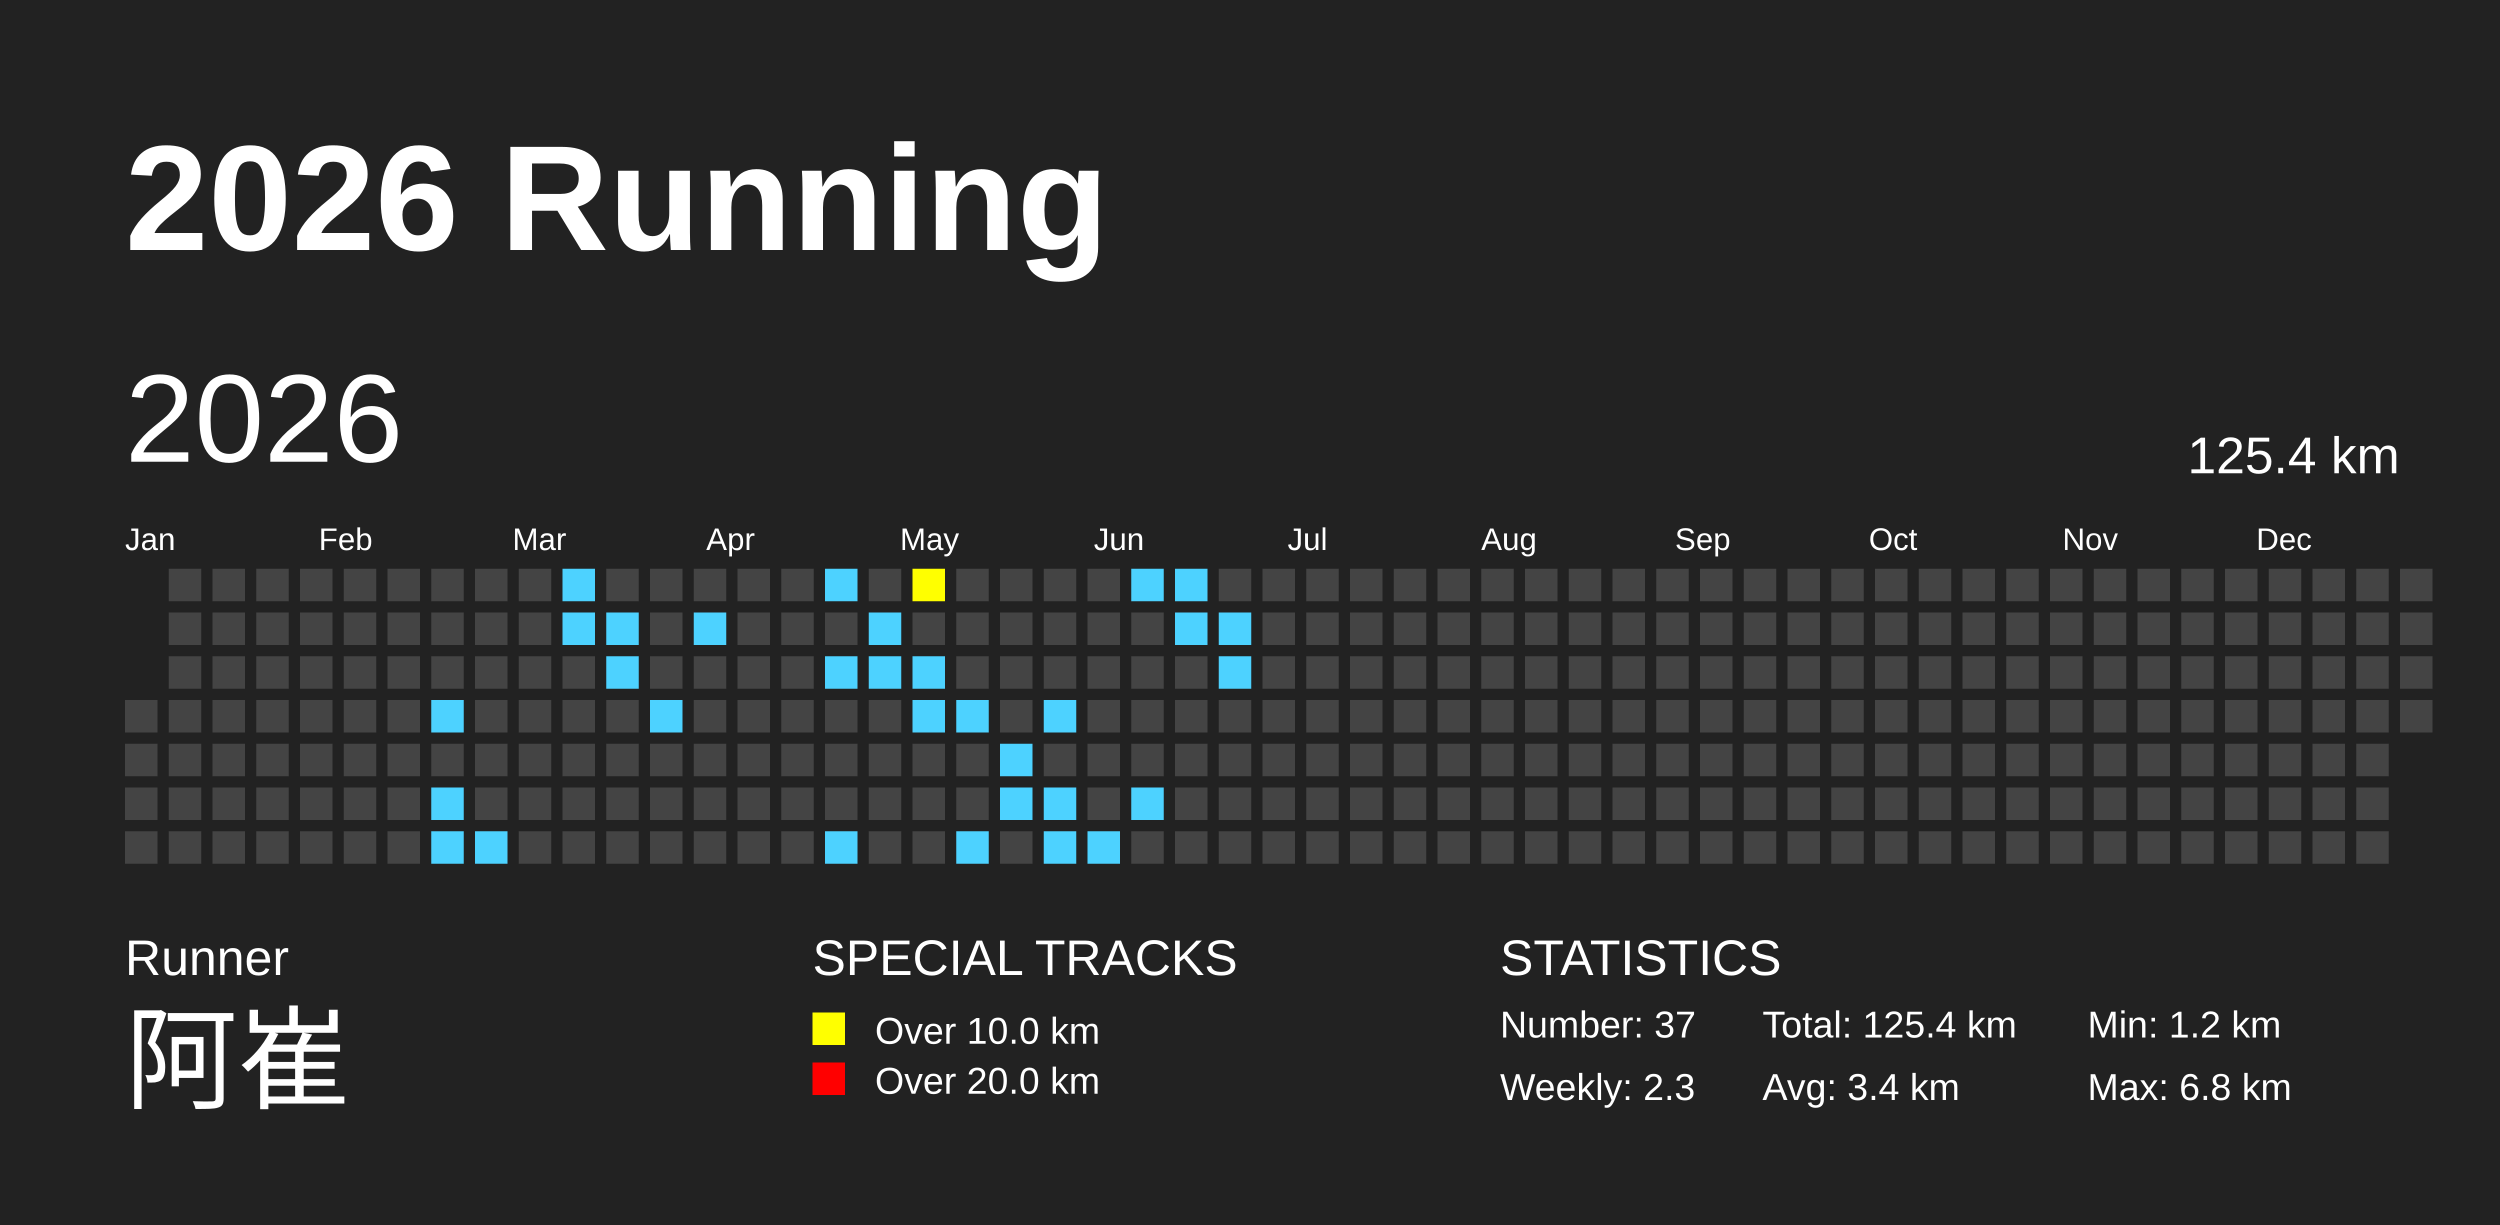
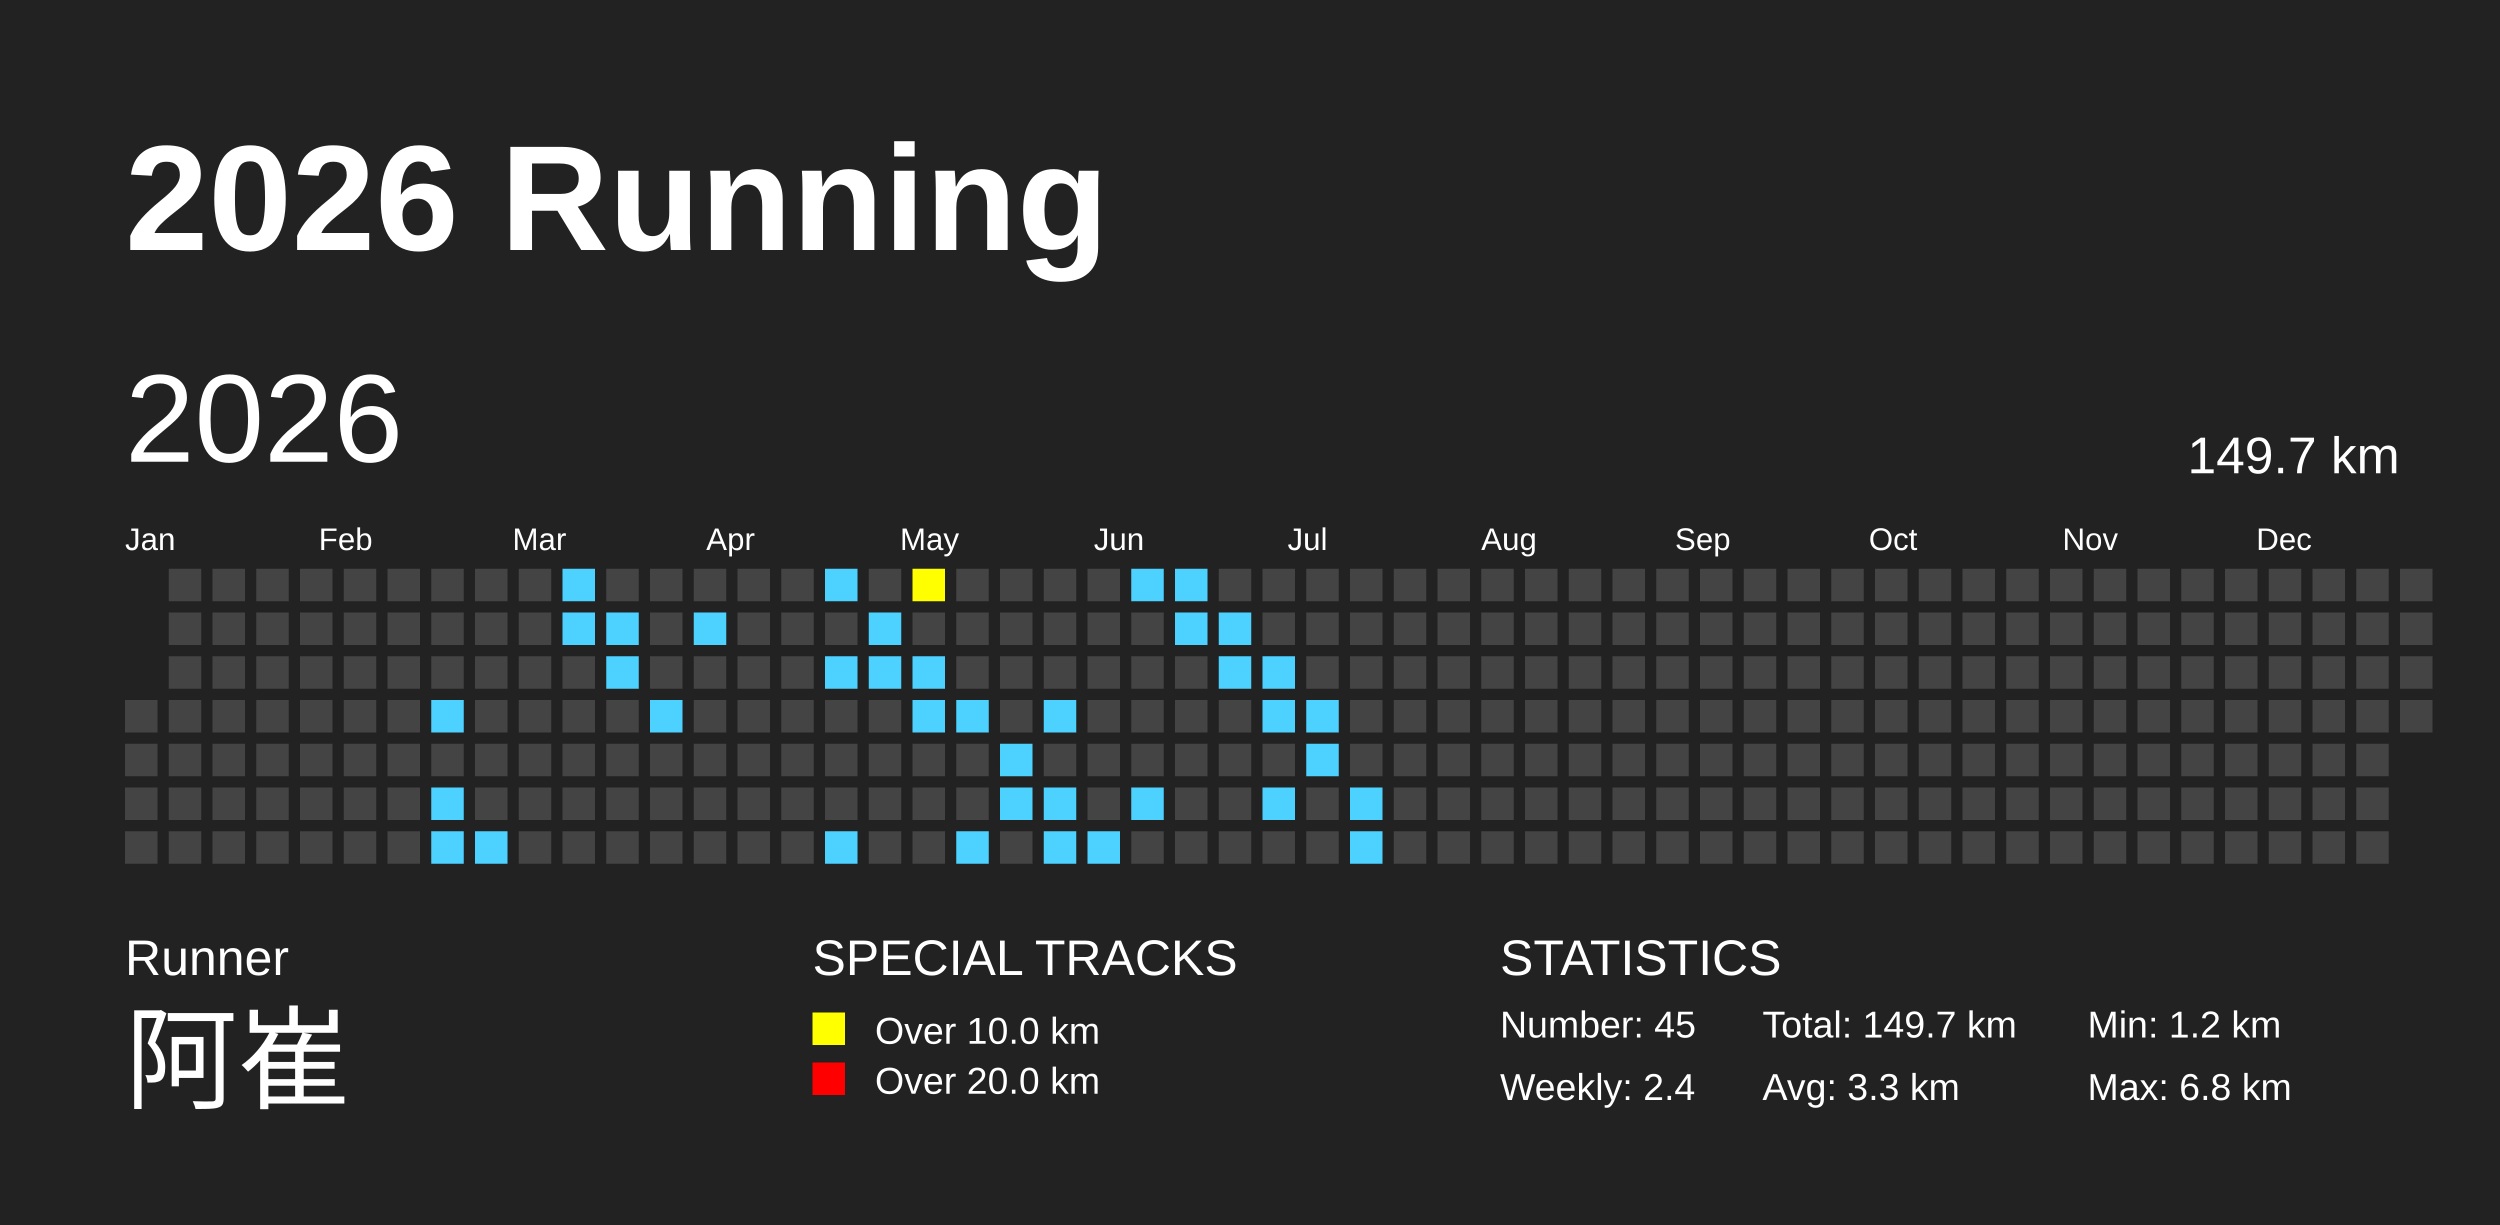
<svg xmlns="http://www.w3.org/2000/svg" baseProfile="full" height="98mm" version="1.1" viewBox="0,0,200,98" width="200mm">
  <defs>
    <pattern height="2" id="indoor-stripe" patternUnits="userSpaceOnUse" width="2">
      <line stroke="white" stroke-opacity="0.45" stroke-width="0.5" x1="0" x2="2" y1="2" y2="0" />
    </pattern>
  </defs>
  <rect fill="#222222" height="98" width="200" x="0" y="0" />
  <text fill="#FFFFFF" style="font-size:12px; font-family:Arial; font-weight:bold;" x="10" y="20">2026 Running</text>
  <text fill="#FFFFFF" style="font-size:4px; font-family:Arial" x="10" y="78">Runner</text>
  <text fill="#FFFFFF" style="font-size:9px; font-family:Arial" x="10" y="88">阿崔</text>
  <text fill="#FFFFFF" style="font-size:4px; font-family:Arial" x="65" y="78">SPECIAL TRACKS</text>
  <rect fill="yellow" height="2.6" width="2.6" x="65" y="81" />
  <text fill="#FFFFFF" style="font-size:3px; font-family:Arial" x="70" y="83.5">Over 10.0 km</text>
  <rect fill="red" height="2.6" width="2.6" x="65" y="85" />
  <text fill="#FFFFFF" style="font-size:3px; font-family:Arial" x="70" y="87.5">Over 20.0 km</text>
  <text fill="#FFFFFF" style="font-size:4px; font-family:Arial" x="120" y="78">STATISTICS</text>
-   <text fill="#FFFFFF" style="font-size:3px; font-family:Arial" x="120" y="83">Number: 37</text>
-   <text fill="#FFFFFF" style="font-size:3px; font-family:Arial" x="120" y="88">Weekly: 2.3</text>
-   <text fill="#FFFFFF" style="font-size:3px; font-family:Arial" x="141" y="83">Total: 125.4 km</text>
-   <text fill="#FFFFFF" style="font-size:3px; font-family:Arial" x="141" y="88">Avg: 3.4 km</text>
+   <text fill="#FFFFFF" style="font-size:3px; font-family:Arial" x="120" y="83">Number: 45</text>
+   <text fill="#FFFFFF" style="font-size:3px; font-family:Arial" x="120" y="88">Weekly: 2.4</text>
+   <text fill="#FFFFFF" style="font-size:3px; font-family:Arial" x="141" y="83">Total: 149.7 km</text>
+   <text fill="#FFFFFF" style="font-size:3px; font-family:Arial" x="141" y="88">Avg: 3.3 km</text>
  <text fill="#FFFFFF" style="font-size:3px; font-family:Arial" x="167" y="83">Min: 1.2 km</text>
  <text fill="#FFFFFF" style="font-size:3px; font-family:Arial" x="167" y="88">Max: 6.8 km</text>
  <text dominant-baseline="hanging" fill="#FFFFFF" style="font-size:10.0px; font-family:Arial;" x="10" y="30">2026</text>
-   <text dominant-baseline="hanging" fill="#FFFFFF" style="font-size:4.125px; font-family:Arial;" x="175" y="35">125.4 km</text>
+   <text dominant-baseline="hanging" fill="#FFFFFF" style="font-size:4.125px; font-family:Arial;" x="175" y="35">149.7 km</text>
  <text fill="#FFFFFF" style="font-size:2.5px; font-family:Arial" x="10.0" y="44">Jan</text>
  <text fill="#FFFFFF" style="font-size:2.5px; font-family:Arial" x="25.5" y="44">Feb</text>
  <text fill="#FFFFFF" style="font-size:2.5px; font-family:Arial" x="41.0" y="44">Mar</text>
  <text fill="#FFFFFF" style="font-size:2.5px; font-family:Arial" x="56.5" y="44">Apr</text>
  <text fill="#FFFFFF" style="font-size:2.5px; font-family:Arial" x="72.0" y="44">May</text>
  <text fill="#FFFFFF" style="font-size:2.5px; font-family:Arial" x="87.5" y="44">Jun</text>
  <text fill="#FFFFFF" style="font-size:2.5px; font-family:Arial" x="103.0" y="44">Jul</text>
  <text fill="#FFFFFF" style="font-size:2.5px; font-family:Arial" x="118.5" y="44">Aug</text>
  <text fill="#FFFFFF" style="font-size:2.5px; font-family:Arial" x="134.0" y="44">Sep</text>
  <text fill="#FFFFFF" style="font-size:2.5px; font-family:Arial" x="149.5" y="44">Oct</text>
  <text fill="#FFFFFF" style="font-size:2.5px; font-family:Arial" x="165.0" y="44">Nov</text>
  <text fill="#FFFFFF" style="font-size:2.5px; font-family:Arial" x="180.5" y="44">Dec</text>
  <rect fill="#444444" height="2.6" width="2.6" x="10.0" y="56.0" />
  <rect fill="#444444" height="2.6" width="2.6" x="10.0" y="59.5" />
  <rect fill="#444444" height="2.6" width="2.6" x="10.0" y="63.0" />
  <rect fill="#444444" height="2.6" width="2.6" x="10.0" y="66.5" />
  <rect fill="#444444" height="2.6" width="2.6" x="13.5" y="45.5" />
  <rect fill="#444444" height="2.6" width="2.6" x="13.5" y="49.0" />
  <rect fill="#444444" height="2.6" width="2.6" x="13.5" y="52.5" />
  <rect fill="#444444" height="2.6" width="2.6" x="13.5" y="56.0" />
  <rect fill="#444444" height="2.6" width="2.6" x="13.5" y="59.5" />
  <rect fill="#444444" height="2.6" width="2.6" x="13.5" y="63.0" />
  <rect fill="#444444" height="2.6" width="2.6" x="13.5" y="66.5" />
  <rect fill="#444444" height="2.6" width="2.6" x="17.0" y="45.5" />
  <rect fill="#444444" height="2.6" width="2.6" x="17.0" y="49.0" />
  <rect fill="#444444" height="2.6" width="2.6" x="17.0" y="52.5" />
  <rect fill="#444444" height="2.6" width="2.6" x="17.0" y="56.0" />
  <rect fill="#444444" height="2.6" width="2.6" x="17.0" y="59.5" />
  <rect fill="#444444" height="2.6" width="2.6" x="17.0" y="63.0" />
  <rect fill="#444444" height="2.6" width="2.6" x="17.0" y="66.5" />
  <rect fill="#444444" height="2.6" width="2.6" x="20.5" y="45.5" />
  <rect fill="#444444" height="2.6" width="2.6" x="20.5" y="49.0" />
  <rect fill="#444444" height="2.6" width="2.6" x="20.5" y="52.5" />
  <rect fill="#444444" height="2.6" width="2.6" x="20.5" y="56.0" />
  <rect fill="#444444" height="2.6" width="2.6" x="20.5" y="59.5" />
  <rect fill="#444444" height="2.6" width="2.6" x="20.5" y="63.0" />
  <rect fill="#444444" height="2.6" width="2.6" x="20.5" y="66.5" />
  <rect fill="#444444" height="2.6" width="2.6" x="24.0" y="45.5" />
  <rect fill="#444444" height="2.6" width="2.6" x="24.0" y="49.0" />
  <rect fill="#444444" height="2.6" width="2.6" x="24.0" y="52.5" />
  <rect fill="#444444" height="2.6" width="2.6" x="24.0" y="56.0" />
  <rect fill="#444444" height="2.6" width="2.6" x="24.0" y="59.5" />
  <rect fill="#444444" height="2.6" width="2.6" x="24.0" y="63.0" />
  <rect fill="#444444" height="2.6" width="2.6" x="24.0" y="66.5" />
  <rect fill="#444444" height="2.6" width="2.6" x="27.5" y="45.5" />
  <rect fill="#444444" height="2.6" width="2.6" x="27.5" y="49.0" />
  <rect fill="#444444" height="2.6" width="2.6" x="27.5" y="52.5" />
  <rect fill="#444444" height="2.6" width="2.6" x="27.5" y="56.0" />
  <rect fill="#444444" height="2.6" width="2.6" x="27.5" y="59.5" />
  <rect fill="#444444" height="2.6" width="2.6" x="27.5" y="63.0" />
  <rect fill="#444444" height="2.6" width="2.6" x="27.5" y="66.5" />
  <rect fill="#444444" height="2.6" width="2.6" x="31.0" y="45.5" />
  <rect fill="#444444" height="2.6" width="2.6" x="31.0" y="49.0" />
  <rect fill="#444444" height="2.6" width="2.6" x="31.0" y="52.5" />
  <rect fill="#444444" height="2.6" width="2.6" x="31.0" y="56.0" />
  <rect fill="#444444" height="2.6" width="2.6" x="31.0" y="59.5" />
  <rect fill="#444444" height="2.6" width="2.6" x="31.0" y="63.0" />
  <rect fill="#444444" height="2.6" width="2.6" x="31.0" y="66.5" />
  <rect fill="#444444" height="2.6" width="2.6" x="34.5" y="45.5" />
  <rect fill="#444444" height="2.6" width="2.6" x="34.5" y="49.0" />
  <rect fill="#444444" height="2.6" width="2.6" x="34.5" y="52.5" />
  <rect fill="#4DD2FF" height="2.6" width="2.6" x="34.5" y="56.0" />
  <rect fill="#444444" height="2.6" width="2.6" x="34.5" y="59.5" />
  <rect fill="#4DD2FF" height="2.6" width="2.6" x="34.5" y="63.0" />
  <rect fill="#4DD2FF" height="2.6" width="2.6" x="34.5" y="66.5" />
  <rect fill="#444444" height="2.6" width="2.6" x="38.0" y="45.5" />
  <rect fill="#444444" height="2.6" width="2.6" x="38.0" y="49.0" />
  <rect fill="#444444" height="2.6" width="2.6" x="38.0" y="52.5" />
  <rect fill="#444444" height="2.6" width="2.6" x="38.0" y="56.0" />
  <rect fill="#444444" height="2.6" width="2.6" x="38.0" y="59.5" />
  <rect fill="#444444" height="2.6" width="2.6" x="38.0" y="63.0" />
  <rect fill="#4DD2FF" height="2.6" width="2.6" x="38.0" y="66.5" />
  <rect fill="#444444" height="2.6" width="2.6" x="41.5" y="45.5" />
  <rect fill="#444444" height="2.6" width="2.6" x="41.5" y="49.0" />
  <rect fill="#444444" height="2.6" width="2.6" x="41.5" y="52.5" />
  <rect fill="#444444" height="2.6" width="2.6" x="41.5" y="56.0" />
  <rect fill="#444444" height="2.6" width="2.6" x="41.5" y="59.5" />
  <rect fill="#444444" height="2.6" width="2.6" x="41.5" y="63.0" />
  <rect fill="#444444" height="2.6" width="2.6" x="41.5" y="66.5" />
  <rect fill="#4DD2FF" height="2.6" width="2.6" x="45.0" y="45.5" />
  <rect fill="#4DD2FF" height="2.6" width="2.6" x="45.0" y="49.0" />
  <rect fill="#444444" height="2.6" width="2.6" x="45.0" y="52.5" />
  <rect fill="#444444" height="2.6" width="2.6" x="45.0" y="56.0" />
  <rect fill="#444444" height="2.6" width="2.6" x="45.0" y="59.5" />
  <rect fill="#444444" height="2.6" width="2.6" x="45.0" y="63.0" />
  <rect fill="#444444" height="2.6" width="2.6" x="45.0" y="66.5" />
  <rect fill="#444444" height="2.6" width="2.6" x="48.5" y="45.5" />
  <rect fill="#4DD2FF" height="2.6" width="2.6" x="48.5" y="49.0" />
  <rect fill="#4DD2FF" height="2.6" width="2.6" x="48.5" y="52.5" />
  <rect fill="#444444" height="2.6" width="2.6" x="48.5" y="56.0" />
  <rect fill="#444444" height="2.6" width="2.6" x="48.5" y="59.5" />
  <rect fill="#444444" height="2.6" width="2.6" x="48.5" y="63.0" />
  <rect fill="#444444" height="2.6" width="2.6" x="48.5" y="66.5" />
  <rect fill="#444444" height="2.6" width="2.6" x="52.0" y="45.5" />
  <rect fill="#444444" height="2.6" width="2.6" x="52.0" y="49.0" />
  <rect fill="#444444" height="2.6" width="2.6" x="52.0" y="52.5" />
  <rect fill="#4DD2FF" height="2.6" width="2.6" x="52.0" y="56.0" />
  <rect fill="#444444" height="2.6" width="2.6" x="52.0" y="59.5" />
  <rect fill="#444444" height="2.6" width="2.6" x="52.0" y="63.0" />
  <rect fill="#444444" height="2.6" width="2.6" x="52.0" y="66.5" />
  <rect fill="#444444" height="2.6" width="2.6" x="55.5" y="45.5" />
  <rect fill="#4DD2FF" height="2.6" width="2.6" x="55.5" y="49.0" />
  <rect fill="#444444" height="2.6" width="2.6" x="55.5" y="52.5" />
  <rect fill="#444444" height="2.6" width="2.6" x="55.5" y="56.0" />
  <rect fill="#444444" height="2.6" width="2.6" x="55.5" y="59.5" />
  <rect fill="#444444" height="2.6" width="2.6" x="55.5" y="63.0" />
  <rect fill="#444444" height="2.6" width="2.6" x="55.5" y="66.5" />
  <rect fill="#444444" height="2.6" width="2.6" x="59.0" y="45.5" />
  <rect fill="#444444" height="2.6" width="2.6" x="59.0" y="49.0" />
  <rect fill="#444444" height="2.6" width="2.6" x="59.0" y="52.5" />
  <rect fill="#444444" height="2.6" width="2.6" x="59.0" y="56.0" />
  <rect fill="#444444" height="2.6" width="2.6" x="59.0" y="59.5" />
  <rect fill="#444444" height="2.6" width="2.6" x="59.0" y="63.0" />
  <rect fill="#444444" height="2.6" width="2.6" x="59.0" y="66.5" />
  <rect fill="#444444" height="2.6" width="2.6" x="62.5" y="45.5" />
  <rect fill="#444444" height="2.6" width="2.6" x="62.5" y="49.0" />
  <rect fill="#444444" height="2.6" width="2.6" x="62.5" y="52.5" />
  <rect fill="#444444" height="2.6" width="2.6" x="62.5" y="56.0" />
  <rect fill="#444444" height="2.6" width="2.6" x="62.5" y="59.5" />
  <rect fill="#444444" height="2.6" width="2.6" x="62.5" y="63.0" />
  <rect fill="#444444" height="2.6" width="2.6" x="62.5" y="66.5" />
  <rect fill="#4DD2FF" height="2.6" width="2.6" x="66.0" y="45.5" />
  <rect fill="#444444" height="2.6" width="2.6" x="66.0" y="49.0" />
  <rect fill="#4DD2FF" height="2.6" width="2.6" x="66.0" y="52.5" />
  <rect fill="#444444" height="2.6" width="2.6" x="66.0" y="56.0" />
  <rect fill="#444444" height="2.6" width="2.6" x="66.0" y="59.5" />
  <rect fill="#444444" height="2.6" width="2.6" x="66.0" y="63.0" />
  <rect fill="#4DD2FF" height="2.6" width="2.6" x="66.0" y="66.5" />
  <rect fill="#444444" height="2.6" width="2.6" x="69.5" y="45.5" />
  <rect fill="#4DD2FF" height="2.6" width="2.6" x="69.5" y="49.0" />
  <rect fill="#4DD2FF" height="2.6" width="2.6" x="69.5" y="52.5" />
  <rect fill="#444444" height="2.6" width="2.6" x="69.5" y="56.0" />
  <rect fill="#444444" height="2.6" width="2.6" x="69.5" y="59.5" />
  <rect fill="#444444" height="2.6" width="2.6" x="69.5" y="63.0" />
  <rect fill="#444444" height="2.6" width="2.6" x="69.5" y="66.5" />
  <rect fill="yellow" height="2.6" width="2.6" x="73.0" y="45.5" />
  <rect fill="#444444" height="2.6" width="2.6" x="73.0" y="49.0" />
  <rect fill="#4DD2FF" height="2.6" width="2.6" x="73.0" y="52.5" />
  <rect fill="#4DD2FF" height="2.6" width="2.6" x="73.0" y="56.0" />
  <rect fill="#444444" height="2.6" width="2.6" x="73.0" y="59.5" />
  <rect fill="#444444" height="2.6" width="2.6" x="73.0" y="63.0" />
  <rect fill="#444444" height="2.6" width="2.6" x="73.0" y="66.5" />
  <rect fill="#444444" height="2.6" width="2.6" x="76.5" y="45.5" />
  <rect fill="#444444" height="2.6" width="2.6" x="76.5" y="49.0" />
  <rect fill="#444444" height="2.6" width="2.6" x="76.5" y="52.5" />
  <rect fill="#4DD2FF" height="2.6" width="2.6" x="76.5" y="56.0" />
  <rect fill="#444444" height="2.6" width="2.6" x="76.5" y="59.5" />
  <rect fill="#444444" height="2.6" width="2.6" x="76.5" y="63.0" />
  <rect fill="#4DD2FF" height="2.6" width="2.6" x="76.5" y="66.5" />
  <rect fill="#444444" height="2.6" width="2.6" x="80.0" y="45.5" />
  <rect fill="#444444" height="2.6" width="2.6" x="80.0" y="49.0" />
  <rect fill="#444444" height="2.6" width="2.6" x="80.0" y="52.5" />
  <rect fill="#444444" height="2.6" width="2.6" x="80.0" y="56.0" />
  <rect fill="#4DD2FF" height="2.6" width="2.6" x="80.0" y="59.5" />
  <rect fill="#4DD2FF" height="2.6" width="2.6" x="80.0" y="63.0" />
  <rect fill="#444444" height="2.6" width="2.6" x="80.0" y="66.5" />
  <rect fill="#444444" height="2.6" width="2.6" x="83.5" y="45.5" />
  <rect fill="#444444" height="2.6" width="2.6" x="83.5" y="49.0" />
  <rect fill="#444444" height="2.6" width="2.6" x="83.5" y="52.5" />
  <rect fill="#4DD2FF" height="2.6" width="2.6" x="83.5" y="56.0" />
  <rect fill="#444444" height="2.6" width="2.6" x="83.5" y="59.5" />
  <rect fill="#4DD2FF" height="2.6" width="2.6" x="83.5" y="63.0" />
  <rect fill="#4DD2FF" height="2.6" width="2.6" x="83.5" y="66.5" />
  <rect fill="#444444" height="2.6" width="2.6" x="87.0" y="45.5" />
  <rect fill="#444444" height="2.6" width="2.6" x="87.0" y="49.0" />
  <rect fill="#444444" height="2.6" width="2.6" x="87.0" y="52.5" />
  <rect fill="#444444" height="2.6" width="2.6" x="87.0" y="56.0" />
  <rect fill="#444444" height="2.6" width="2.6" x="87.0" y="59.5" />
  <rect fill="#444444" height="2.6" width="2.6" x="87.0" y="63.0" />
  <rect fill="#4DD2FF" height="2.6" width="2.6" x="87.0" y="66.5" />
  <rect fill="#4DD2FF" height="2.6" width="2.6" x="90.5" y="45.5" />
  <rect fill="#444444" height="2.6" width="2.6" x="90.5" y="49.0" />
  <rect fill="#444444" height="2.6" width="2.6" x="90.5" y="52.5" />
  <rect fill="#444444" height="2.6" width="2.6" x="90.5" y="56.0" />
  <rect fill="#444444" height="2.6" width="2.6" x="90.5" y="59.5" />
  <rect fill="#4DD2FF" height="2.6" width="2.6" x="90.5" y="63.0" />
  <rect fill="#444444" height="2.6" width="2.6" x="90.5" y="66.5" />
  <rect fill="#4DD2FF" height="2.6" width="2.6" x="94.0" y="45.5" />
  <rect fill="#4DD2FF" height="2.6" width="2.6" x="94.0" y="49.0" />
  <rect fill="#444444" height="2.6" width="2.6" x="94.0" y="52.5" />
  <rect fill="#444444" height="2.6" width="2.6" x="94.0" y="56.0" />
  <rect fill="#444444" height="2.6" width="2.6" x="94.0" y="59.5" />
  <rect fill="#444444" height="2.6" width="2.6" x="94.0" y="63.0" />
  <rect fill="#444444" height="2.6" width="2.6" x="94.0" y="66.5" />
  <rect fill="#444444" height="2.6" width="2.6" x="97.5" y="45.5" />
  <rect fill="#4DD2FF" height="2.6" width="2.6" x="97.5" y="49.0" />
  <rect fill="#4DD2FF" height="2.6" width="2.6" x="97.5" y="52.5" />
  <rect fill="#444444" height="2.6" width="2.6" x="97.5" y="56.0" />
  <rect fill="#444444" height="2.6" width="2.6" x="97.5" y="59.5" />
  <rect fill="#444444" height="2.6" width="2.6" x="97.5" y="63.0" />
  <rect fill="#444444" height="2.6" width="2.6" x="97.5" y="66.5" />
  <rect fill="#444444" height="2.6" width="2.6" x="101.0" y="45.5" />
  <rect fill="#444444" height="2.6" width="2.6" x="101.0" y="49.0" />
-   <rect fill="#444444" height="2.6" width="2.6" x="101.0" y="52.5" />
-   <rect fill="#444444" height="2.6" width="2.6" x="101.0" y="56.0" />
+   <rect fill="#4DD2FF" height="2.6" width="2.6" x="101.0" y="52.5" />
+   <rect fill="#4DD2FF" height="2.6" width="2.6" x="101.0" y="56.0" />
  <rect fill="#444444" height="2.6" width="2.6" x="101.0" y="59.5" />
-   <rect fill="#444444" height="2.6" width="2.6" x="101.0" y="63.0" />
+   <rect fill="#4DD2FF" height="2.6" width="2.6" x="101.0" y="63.0" />
  <rect fill="#444444" height="2.6" width="2.6" x="101.0" y="66.5" />
  <rect fill="#444444" height="2.6" width="2.6" x="104.5" y="45.5" />
  <rect fill="#444444" height="2.6" width="2.6" x="104.5" y="49.0" />
  <rect fill="#444444" height="2.6" width="2.6" x="104.5" y="52.5" />
-   <rect fill="#444444" height="2.6" width="2.6" x="104.5" y="56.0" />
-   <rect fill="#444444" height="2.6" width="2.6" x="104.5" y="59.5" />
+   <rect fill="#4DD2FF" height="2.6" width="2.6" x="104.5" y="56.0" />
+   <rect fill="#4DD2FF" height="2.6" width="2.6" x="104.5" y="59.5" />
  <rect fill="#444444" height="2.6" width="2.6" x="104.5" y="63.0" />
  <rect fill="#444444" height="2.6" width="2.6" x="104.5" y="66.5" />
  <rect fill="#444444" height="2.6" width="2.6" x="108.0" y="45.5" />
  <rect fill="#444444" height="2.6" width="2.6" x="108.0" y="49.0" />
  <rect fill="#444444" height="2.6" width="2.6" x="108.0" y="52.5" />
  <rect fill="#444444" height="2.6" width="2.6" x="108.0" y="56.0" />
  <rect fill="#444444" height="2.6" width="2.6" x="108.0" y="59.5" />
-   <rect fill="#444444" height="2.6" width="2.6" x="108.0" y="63.0" />
-   <rect fill="#444444" height="2.6" width="2.6" x="108.0" y="66.5" />
+   <rect fill="#4DD2FF" height="2.6" width="2.6" x="108.0" y="63.0" />
+   <rect fill="#4DD2FF" height="2.6" width="2.6" x="108.0" y="66.5" />
  <rect fill="#444444" height="2.6" width="2.6" x="111.5" y="45.5" />
  <rect fill="#444444" height="2.6" width="2.6" x="111.5" y="49.0" />
  <rect fill="#444444" height="2.6" width="2.6" x="111.5" y="52.5" />
  <rect fill="#444444" height="2.6" width="2.6" x="111.5" y="56.0" />
  <rect fill="#444444" height="2.6" width="2.6" x="111.5" y="59.5" />
  <rect fill="#444444" height="2.6" width="2.6" x="111.5" y="63.0" />
  <rect fill="#444444" height="2.6" width="2.6" x="111.5" y="66.5" />
  <rect fill="#444444" height="2.6" width="2.6" x="115.0" y="45.5" />
  <rect fill="#444444" height="2.6" width="2.6" x="115.0" y="49.0" />
  <rect fill="#444444" height="2.6" width="2.6" x="115.0" y="52.5" />
  <rect fill="#444444" height="2.6" width="2.6" x="115.0" y="56.0" />
  <rect fill="#444444" height="2.6" width="2.6" x="115.0" y="59.5" />
  <rect fill="#444444" height="2.6" width="2.6" x="115.0" y="63.0" />
  <rect fill="#444444" height="2.6" width="2.6" x="115.0" y="66.5" />
  <rect fill="#444444" height="2.6" width="2.6" x="118.5" y="45.5" />
  <rect fill="#444444" height="2.6" width="2.6" x="118.5" y="49.0" />
  <rect fill="#444444" height="2.6" width="2.6" x="118.5" y="52.5" />
  <rect fill="#444444" height="2.6" width="2.6" x="118.5" y="56.0" />
  <rect fill="#444444" height="2.6" width="2.6" x="118.5" y="59.5" />
  <rect fill="#444444" height="2.6" width="2.6" x="118.5" y="63.0" />
  <rect fill="#444444" height="2.6" width="2.6" x="118.5" y="66.5" />
  <rect fill="#444444" height="2.6" width="2.6" x="122.0" y="45.5" />
  <rect fill="#444444" height="2.6" width="2.6" x="122.0" y="49.0" />
  <rect fill="#444444" height="2.6" width="2.6" x="122.0" y="52.5" />
  <rect fill="#444444" height="2.6" width="2.6" x="122.0" y="56.0" />
  <rect fill="#444444" height="2.6" width="2.6" x="122.0" y="59.5" />
  <rect fill="#444444" height="2.6" width="2.6" x="122.0" y="63.0" />
  <rect fill="#444444" height="2.6" width="2.6" x="122.0" y="66.5" />
  <rect fill="#444444" height="2.6" width="2.6" x="125.5" y="45.5" />
  <rect fill="#444444" height="2.6" width="2.6" x="125.5" y="49.0" />
  <rect fill="#444444" height="2.6" width="2.6" x="125.5" y="52.5" />
  <rect fill="#444444" height="2.6" width="2.6" x="125.5" y="56.0" />
  <rect fill="#444444" height="2.6" width="2.6" x="125.5" y="59.5" />
  <rect fill="#444444" height="2.6" width="2.6" x="125.5" y="63.0" />
  <rect fill="#444444" height="2.6" width="2.6" x="125.5" y="66.5" />
  <rect fill="#444444" height="2.6" width="2.6" x="129.0" y="45.5" />
  <rect fill="#444444" height="2.6" width="2.6" x="129.0" y="49.0" />
  <rect fill="#444444" height="2.6" width="2.6" x="129.0" y="52.5" />
  <rect fill="#444444" height="2.6" width="2.6" x="129.0" y="56.0" />
  <rect fill="#444444" height="2.6" width="2.6" x="129.0" y="59.5" />
  <rect fill="#444444" height="2.6" width="2.6" x="129.0" y="63.0" />
  <rect fill="#444444" height="2.6" width="2.6" x="129.0" y="66.5" />
  <rect fill="#444444" height="2.6" width="2.6" x="132.5" y="45.5" />
  <rect fill="#444444" height="2.6" width="2.6" x="132.5" y="49.0" />
  <rect fill="#444444" height="2.6" width="2.6" x="132.5" y="52.5" />
  <rect fill="#444444" height="2.6" width="2.6" x="132.5" y="56.0" />
  <rect fill="#444444" height="2.6" width="2.6" x="132.5" y="59.5" />
  <rect fill="#444444" height="2.6" width="2.6" x="132.5" y="63.0" />
  <rect fill="#444444" height="2.6" width="2.6" x="132.5" y="66.5" />
  <rect fill="#444444" height="2.6" width="2.6" x="136.0" y="45.5" />
  <rect fill="#444444" height="2.6" width="2.6" x="136.0" y="49.0" />
  <rect fill="#444444" height="2.6" width="2.6" x="136.0" y="52.5" />
  <rect fill="#444444" height="2.6" width="2.6" x="136.0" y="56.0" />
  <rect fill="#444444" height="2.6" width="2.6" x="136.0" y="59.5" />
  <rect fill="#444444" height="2.6" width="2.6" x="136.0" y="63.0" />
  <rect fill="#444444" height="2.6" width="2.6" x="136.0" y="66.5" />
  <rect fill="#444444" height="2.6" width="2.6" x="139.5" y="45.5" />
  <rect fill="#444444" height="2.6" width="2.6" x="139.5" y="49.0" />
  <rect fill="#444444" height="2.6" width="2.6" x="139.5" y="52.5" />
  <rect fill="#444444" height="2.6" width="2.6" x="139.5" y="56.0" />
  <rect fill="#444444" height="2.6" width="2.6" x="139.5" y="59.5" />
  <rect fill="#444444" height="2.6" width="2.6" x="139.5" y="63.0" />
  <rect fill="#444444" height="2.6" width="2.6" x="139.5" y="66.5" />
  <rect fill="#444444" height="2.6" width="2.6" x="143.0" y="45.5" />
  <rect fill="#444444" height="2.6" width="2.6" x="143.0" y="49.0" />
  <rect fill="#444444" height="2.6" width="2.6" x="143.0" y="52.5" />
  <rect fill="#444444" height="2.6" width="2.6" x="143.0" y="56.0" />
  <rect fill="#444444" height="2.6" width="2.6" x="143.0" y="59.5" />
  <rect fill="#444444" height="2.6" width="2.6" x="143.0" y="63.0" />
  <rect fill="#444444" height="2.6" width="2.6" x="143.0" y="66.5" />
  <rect fill="#444444" height="2.6" width="2.6" x="146.5" y="45.5" />
  <rect fill="#444444" height="2.6" width="2.6" x="146.5" y="49.0" />
  <rect fill="#444444" height="2.6" width="2.6" x="146.5" y="52.5" />
  <rect fill="#444444" height="2.6" width="2.6" x="146.5" y="56.0" />
  <rect fill="#444444" height="2.6" width="2.6" x="146.5" y="59.5" />
  <rect fill="#444444" height="2.6" width="2.6" x="146.5" y="63.0" />
  <rect fill="#444444" height="2.6" width="2.6" x="146.5" y="66.5" />
  <rect fill="#444444" height="2.6" width="2.6" x="150.0" y="45.5" />
  <rect fill="#444444" height="2.6" width="2.6" x="150.0" y="49.0" />
  <rect fill="#444444" height="2.6" width="2.6" x="150.0" y="52.5" />
  <rect fill="#444444" height="2.6" width="2.6" x="150.0" y="56.0" />
  <rect fill="#444444" height="2.6" width="2.6" x="150.0" y="59.5" />
  <rect fill="#444444" height="2.6" width="2.6" x="150.0" y="63.0" />
  <rect fill="#444444" height="2.6" width="2.6" x="150.0" y="66.5" />
  <rect fill="#444444" height="2.6" width="2.6" x="153.5" y="45.5" />
  <rect fill="#444444" height="2.6" width="2.6" x="153.5" y="49.0" />
  <rect fill="#444444" height="2.6" width="2.6" x="153.5" y="52.5" />
  <rect fill="#444444" height="2.6" width="2.6" x="153.5" y="56.0" />
  <rect fill="#444444" height="2.6" width="2.6" x="153.5" y="59.5" />
  <rect fill="#444444" height="2.6" width="2.6" x="153.5" y="63.0" />
  <rect fill="#444444" height="2.6" width="2.6" x="153.5" y="66.5" />
  <rect fill="#444444" height="2.6" width="2.6" x="157.0" y="45.5" />
  <rect fill="#444444" height="2.6" width="2.6" x="157.0" y="49.0" />
  <rect fill="#444444" height="2.6" width="2.6" x="157.0" y="52.5" />
  <rect fill="#444444" height="2.6" width="2.6" x="157.0" y="56.0" />
  <rect fill="#444444" height="2.6" width="2.6" x="157.0" y="59.5" />
  <rect fill="#444444" height="2.6" width="2.6" x="157.0" y="63.0" />
  <rect fill="#444444" height="2.6" width="2.6" x="157.0" y="66.5" />
  <rect fill="#444444" height="2.6" width="2.6" x="160.5" y="45.5" />
  <rect fill="#444444" height="2.6" width="2.6" x="160.5" y="49.0" />
  <rect fill="#444444" height="2.6" width="2.6" x="160.5" y="52.5" />
  <rect fill="#444444" height="2.6" width="2.6" x="160.5" y="56.0" />
  <rect fill="#444444" height="2.6" width="2.6" x="160.5" y="59.5" />
  <rect fill="#444444" height="2.6" width="2.6" x="160.5" y="63.0" />
  <rect fill="#444444" height="2.6" width="2.6" x="160.5" y="66.5" />
  <rect fill="#444444" height="2.6" width="2.6" x="164.0" y="45.5" />
  <rect fill="#444444" height="2.6" width="2.6" x="164.0" y="49.0" />
  <rect fill="#444444" height="2.6" width="2.6" x="164.0" y="52.5" />
  <rect fill="#444444" height="2.6" width="2.6" x="164.0" y="56.0" />
  <rect fill="#444444" height="2.6" width="2.6" x="164.0" y="59.5" />
  <rect fill="#444444" height="2.6" width="2.6" x="164.0" y="63.0" />
  <rect fill="#444444" height="2.6" width="2.6" x="164.0" y="66.5" />
  <rect fill="#444444" height="2.6" width="2.6" x="167.5" y="45.5" />
  <rect fill="#444444" height="2.6" width="2.6" x="167.5" y="49.0" />
  <rect fill="#444444" height="2.6" width="2.6" x="167.5" y="52.5" />
  <rect fill="#444444" height="2.6" width="2.6" x="167.5" y="56.0" />
  <rect fill="#444444" height="2.6" width="2.6" x="167.5" y="59.5" />
  <rect fill="#444444" height="2.6" width="2.6" x="167.5" y="63.0" />
  <rect fill="#444444" height="2.6" width="2.6" x="167.5" y="66.5" />
  <rect fill="#444444" height="2.6" width="2.6" x="171.0" y="45.5" />
  <rect fill="#444444" height="2.6" width="2.6" x="171.0" y="49.0" />
  <rect fill="#444444" height="2.6" width="2.6" x="171.0" y="52.5" />
  <rect fill="#444444" height="2.6" width="2.6" x="171.0" y="56.0" />
  <rect fill="#444444" height="2.6" width="2.6" x="171.0" y="59.5" />
  <rect fill="#444444" height="2.6" width="2.6" x="171.0" y="63.0" />
  <rect fill="#444444" height="2.6" width="2.6" x="171.0" y="66.5" />
  <rect fill="#444444" height="2.6" width="2.6" x="174.5" y="45.5" />
  <rect fill="#444444" height="2.6" width="2.6" x="174.5" y="49.0" />
  <rect fill="#444444" height="2.6" width="2.6" x="174.5" y="52.5" />
  <rect fill="#444444" height="2.6" width="2.6" x="174.5" y="56.0" />
  <rect fill="#444444" height="2.6" width="2.6" x="174.5" y="59.5" />
  <rect fill="#444444" height="2.6" width="2.6" x="174.5" y="63.0" />
  <rect fill="#444444" height="2.6" width="2.6" x="174.5" y="66.5" />
  <rect fill="#444444" height="2.6" width="2.6" x="178.0" y="45.5" />
  <rect fill="#444444" height="2.6" width="2.6" x="178.0" y="49.0" />
  <rect fill="#444444" height="2.6" width="2.6" x="178.0" y="52.5" />
  <rect fill="#444444" height="2.6" width="2.6" x="178.0" y="56.0" />
  <rect fill="#444444" height="2.6" width="2.6" x="178.0" y="59.5" />
  <rect fill="#444444" height="2.6" width="2.6" x="178.0" y="63.0" />
  <rect fill="#444444" height="2.6" width="2.6" x="178.0" y="66.5" />
  <rect fill="#444444" height="2.6" width="2.6" x="181.5" y="45.5" />
  <rect fill="#444444" height="2.6" width="2.6" x="181.5" y="49.0" />
  <rect fill="#444444" height="2.6" width="2.6" x="181.5" y="52.5" />
  <rect fill="#444444" height="2.6" width="2.6" x="181.5" y="56.0" />
  <rect fill="#444444" height="2.6" width="2.6" x="181.5" y="59.5" />
  <rect fill="#444444" height="2.6" width="2.6" x="181.5" y="63.0" />
  <rect fill="#444444" height="2.6" width="2.6" x="181.5" y="66.5" />
  <rect fill="#444444" height="2.6" width="2.6" x="185.0" y="45.5" />
  <rect fill="#444444" height="2.6" width="2.6" x="185.0" y="49.0" />
  <rect fill="#444444" height="2.6" width="2.6" x="185.0" y="52.5" />
  <rect fill="#444444" height="2.6" width="2.6" x="185.0" y="56.0" />
  <rect fill="#444444" height="2.6" width="2.6" x="185.0" y="59.5" />
  <rect fill="#444444" height="2.6" width="2.6" x="185.0" y="63.0" />
  <rect fill="#444444" height="2.6" width="2.6" x="185.0" y="66.5" />
  <rect fill="#444444" height="2.6" width="2.6" x="188.5" y="45.5" />
  <rect fill="#444444" height="2.6" width="2.6" x="188.5" y="49.0" />
  <rect fill="#444444" height="2.6" width="2.6" x="188.5" y="52.5" />
  <rect fill="#444444" height="2.6" width="2.6" x="188.5" y="56.0" />
  <rect fill="#444444" height="2.6" width="2.6" x="188.5" y="59.5" />
  <rect fill="#444444" height="2.6" width="2.6" x="188.5" y="63.0" />
  <rect fill="#444444" height="2.6" width="2.6" x="188.5" y="66.5" />
  <rect fill="#444444" height="2.6" width="2.6" x="192.0" y="45.5" />
  <rect fill="#444444" height="2.6" width="2.6" x="192.0" y="49.0" />
  <rect fill="#444444" height="2.6" width="2.6" x="192.0" y="52.5" />
  <rect fill="#444444" height="2.6" width="2.6" x="192.0" y="56.0" />
</svg>
